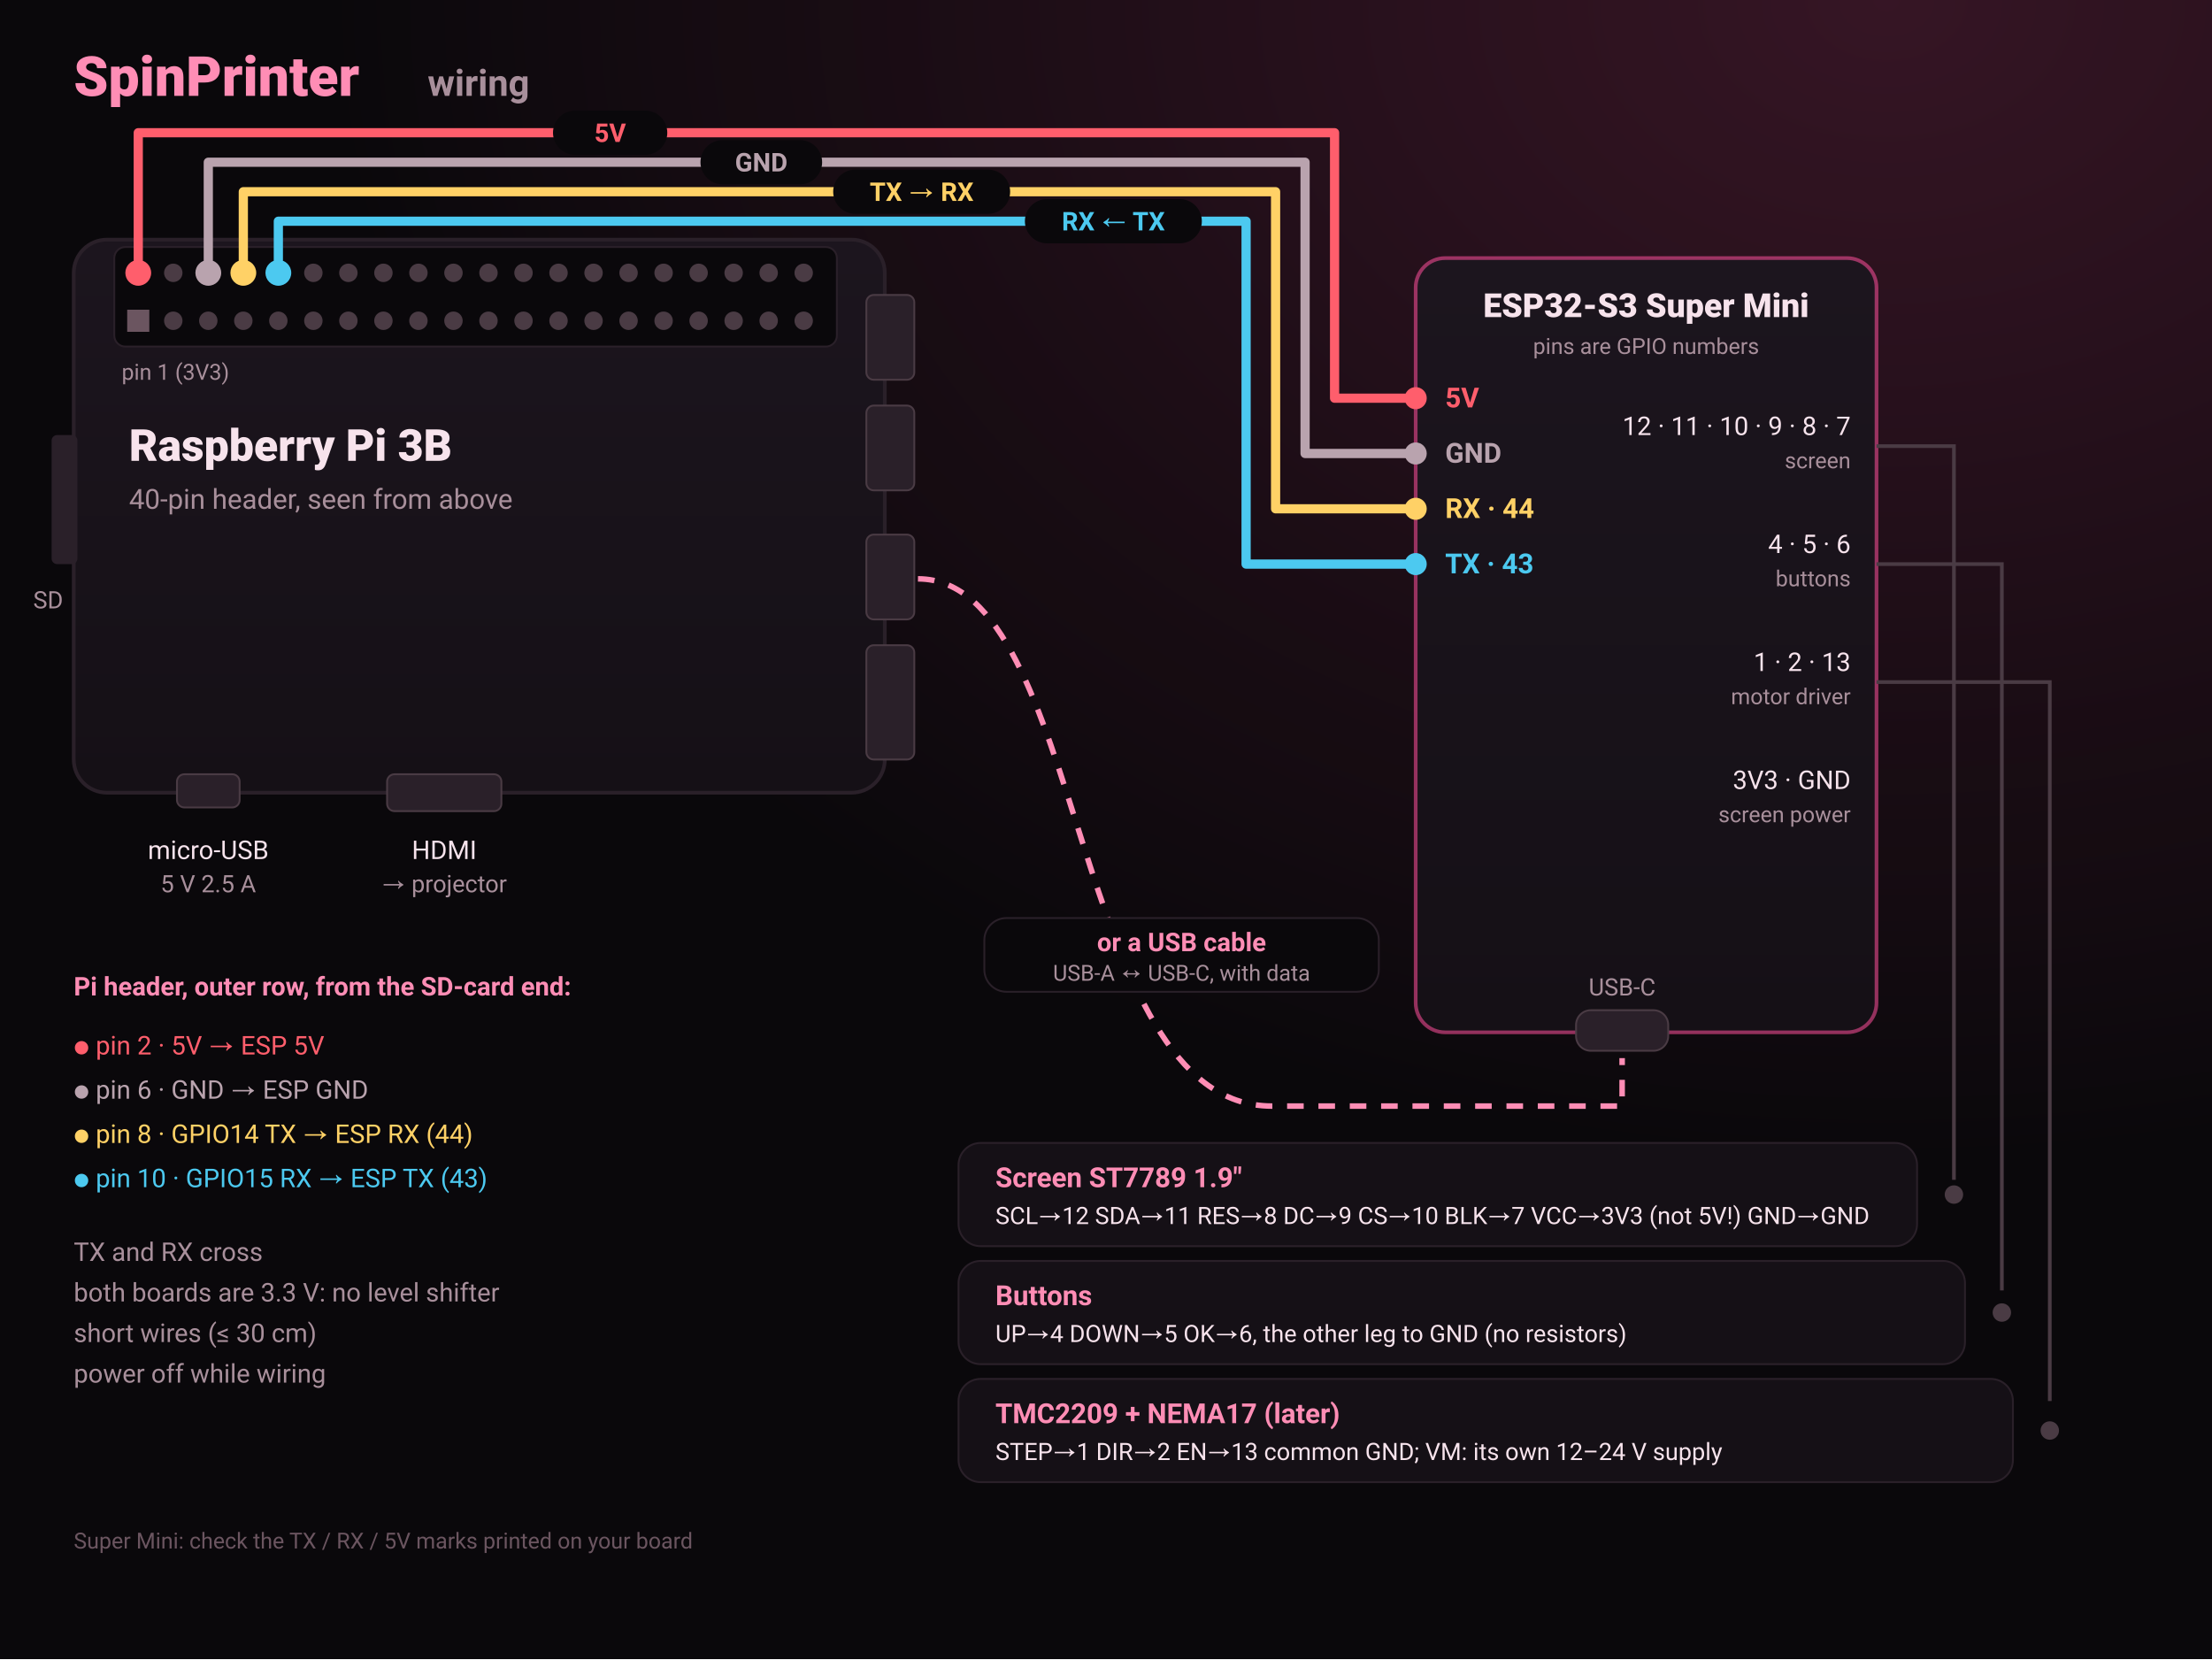
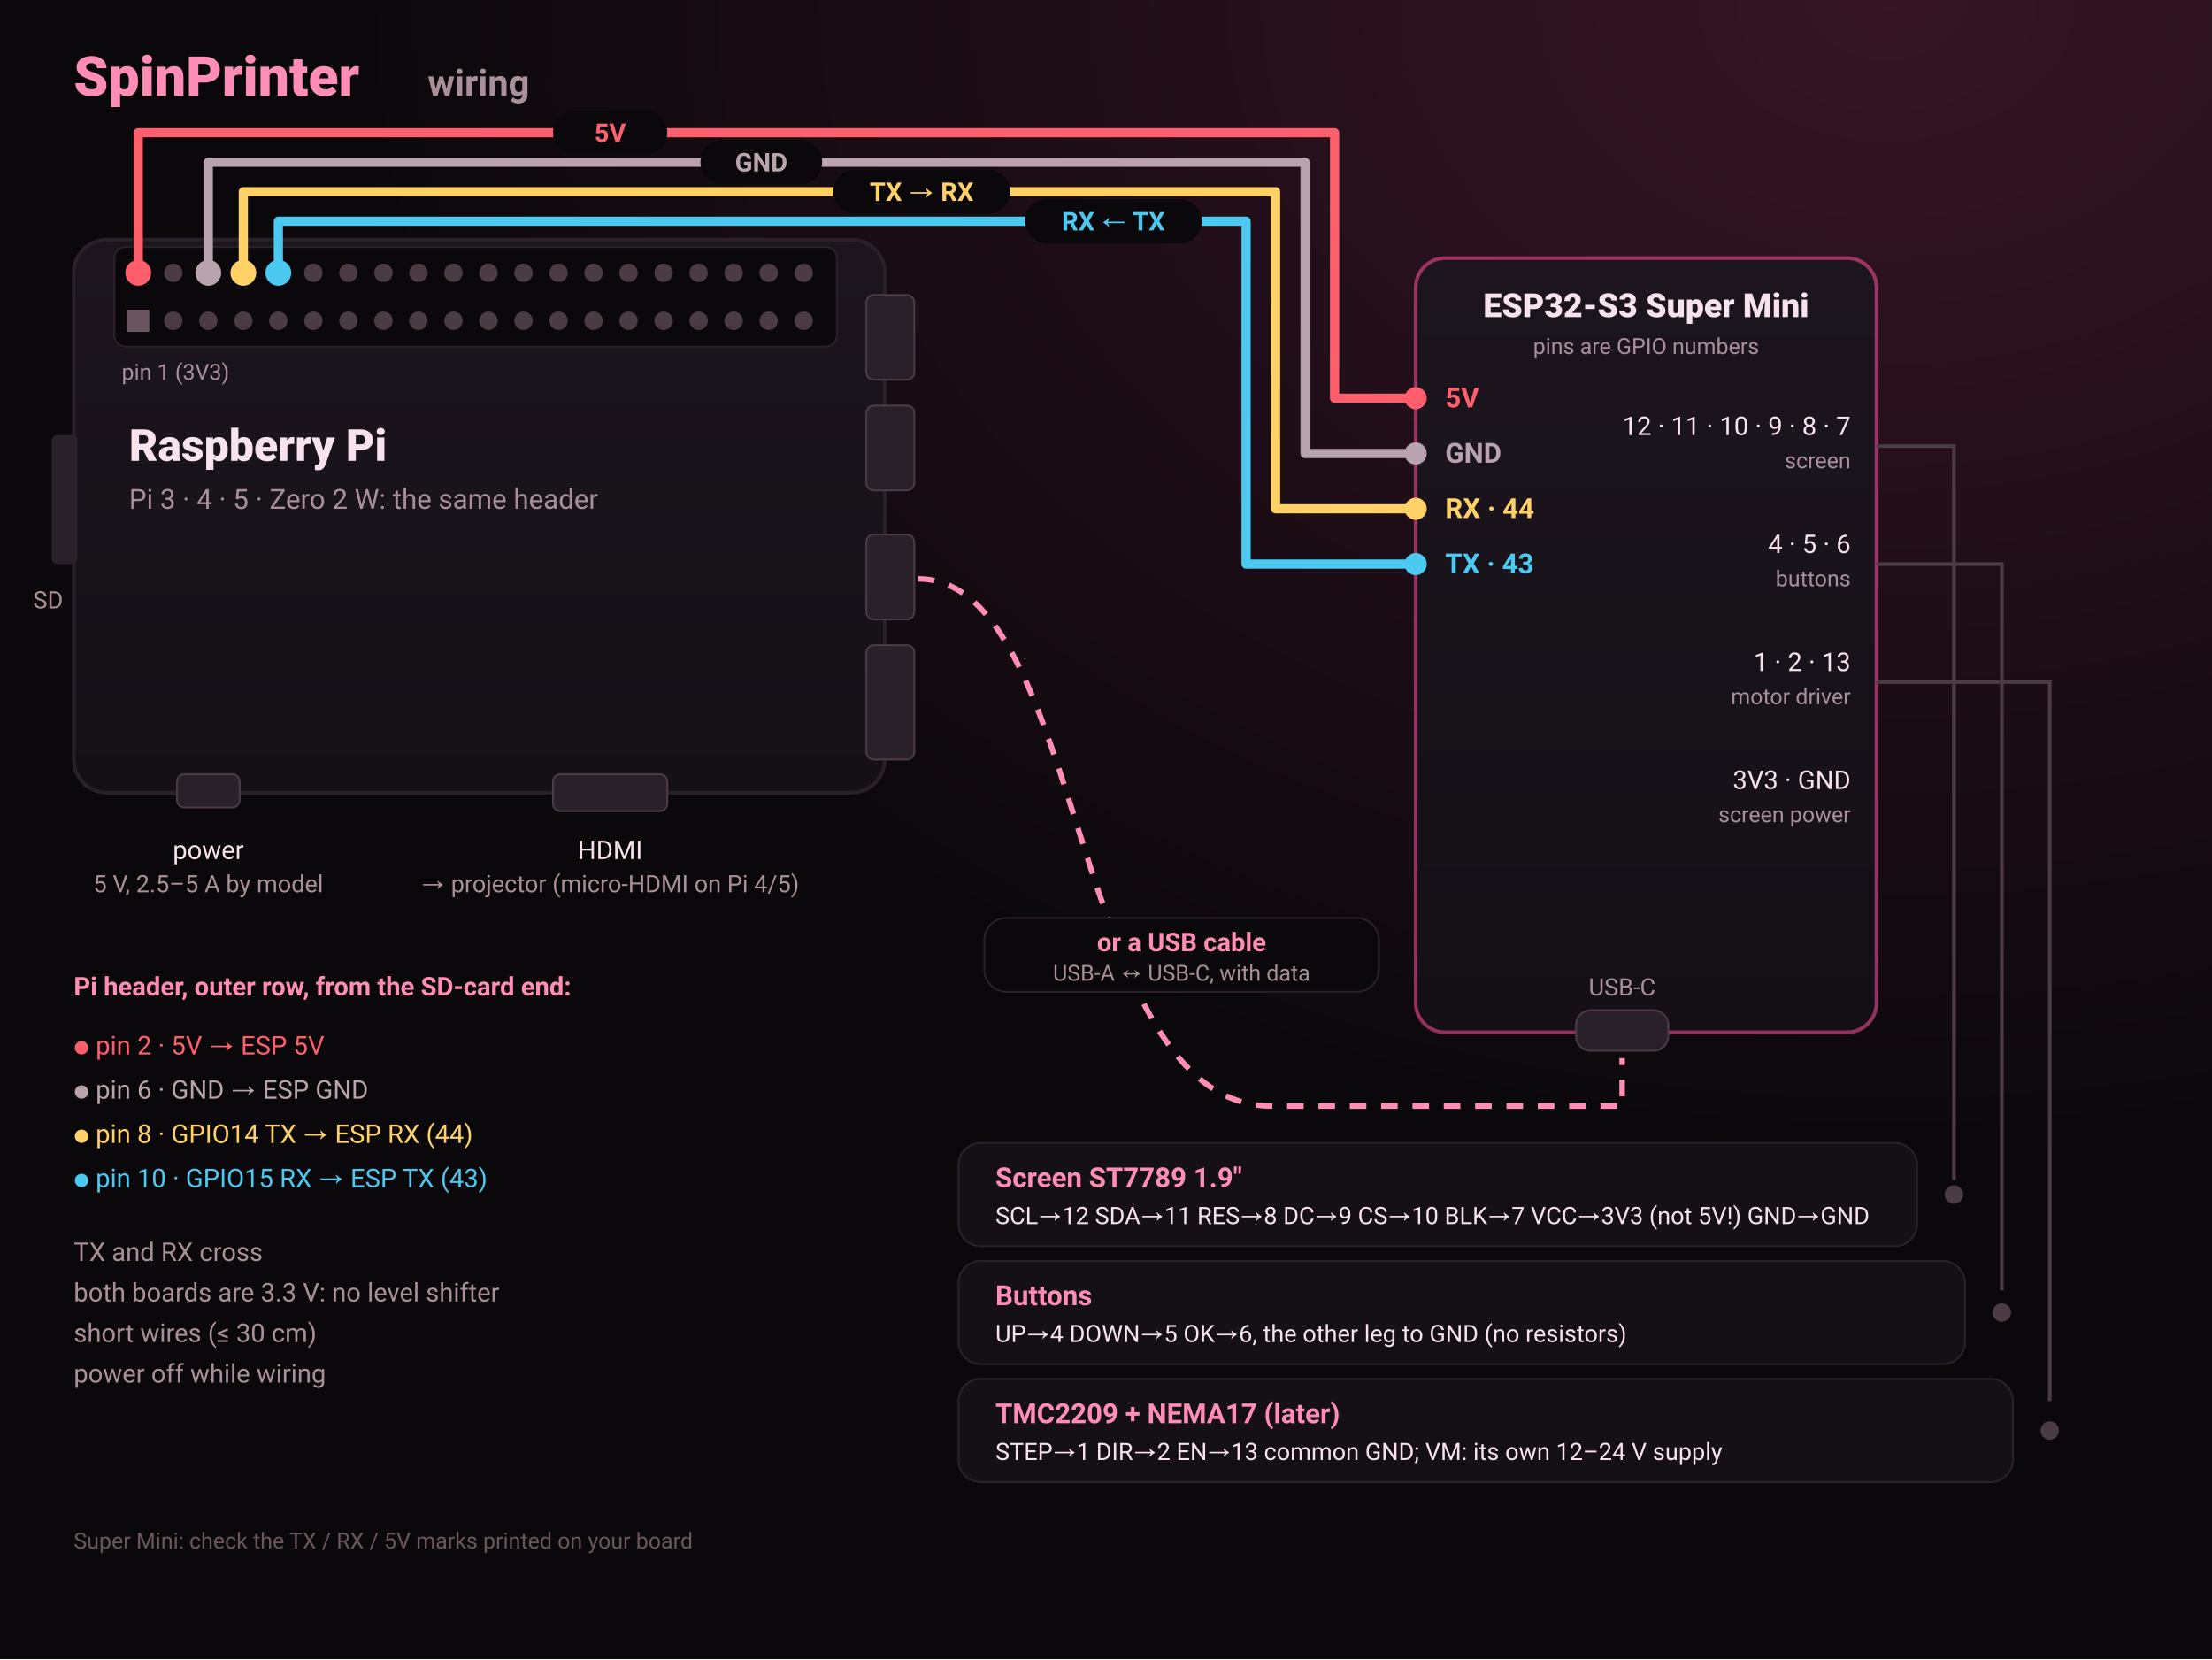
<svg xmlns="http://www.w3.org/2000/svg" viewBox="0 0 1200 900" width="1200" height="900" font-family="Onest, 'Segoe UI', Roboto, Helvetica, Arial, sans-serif">
  <defs>
    <radialGradient id="glow" cx="85%" cy="0%" r="70%">
      <stop offset="0" stop-color="#ff4f9a" stop-opacity=".18" />
      <stop offset="1" stop-color="#ff4f9a" stop-opacity="0" />
    </radialGradient>
    <linearGradient id="board" x1="0" y1="0" x2="0" y2="1">
      <stop offset="0" stop-color="#1c151e" />
      <stop offset="1" stop-color="#151016" />
    </linearGradient>
  </defs>
  <rect width="1200" height="900" fill="#0a080b" />
  <rect width="1200" height="900" fill="url(#glow)" />
  <text x="40" y="52" font-size="30" font-weight="800" fill="#ff8db5">SpinPrinter</text>
  <text x="232" y="52" font-size="20" font-weight="600" fill="#a88f9b">wiring</text>
  <rect x="40" y="130" width="440" height="300" rx="18" fill="url(#board)" stroke="#2a2029" stroke-width="2" />
-   <text x="70" y="250" font-size="24" font-weight="800" fill="#f7e3ec">Raspberry Pi 3B</text>
-   <text x="70" y="276" font-size="15" fill="#a88f9b">40-pin header, seen from above</text>
+   <text x="70" y="250" font-size="24" font-weight="800" fill="#f7e3ec">Raspberry Pi</text>
+   <text x="70" y="276" font-size="15" fill="#a88f9b">Pi 3 · 4 · 5 · Zero 2 W: the same header</text>
  <rect x="28" y="236" width="14" height="70" rx="3" fill="#2a2029" />
  <text x="18" y="330" font-size="13" fill="#a88f9b" text-anchor="start">SD</text>
  <g fill="#2a2029" stroke="#4a3b44">
    <rect x="470" y="160" width="26" height="46" rx="4" />
    <rect x="470" y="220" width="26" height="46" rx="4" />
    <rect x="470" y="290" width="26" height="46" rx="4" />
    <rect x="470" y="350" width="26" height="62" rx="4" />
  </g>
  <text x="446" y="152" font-size="13" fill="#a88f9b" text-anchor="end">USB</text>
  <rect x="96" y="420" width="34" height="18" rx="4" fill="#2a2029" stroke="#4a3b44" />
-   <rect x="210" y="420" width="62" height="20" rx="4" fill="#2a2029" stroke="#4a3b44" />
-   <text x="113" y="466" font-size="14" fill="#f7e3ec" text-anchor="middle">micro-USB</text>
-   <text x="113" y="484" font-size="13" fill="#a88f9b" text-anchor="middle">5 V 2.5 A</text>
-   <text x="241" y="466" font-size="14" fill="#f7e3ec" text-anchor="middle">HDMI</text>
-   <text x="241" y="484" font-size="13" fill="#a88f9b" text-anchor="middle">→ projector</text>
+   <rect x="300" y="420" width="62" height="20" rx="4" fill="#2a2029" stroke="#4a3b44" />
+   <text x="113" y="466" font-size="14" fill="#f7e3ec" text-anchor="middle">power</text>
+   <text x="113" y="484" font-size="13" fill="#a88f9b" text-anchor="middle">5 V, 2.5–5 A by model</text>
+   <text x="331" y="466" font-size="14" fill="#f7e3ec" text-anchor="middle">HDMI</text>
+   <text x="331" y="484" font-size="13" fill="#a88f9b" text-anchor="middle">→ projector (micro-HDMI on Pi 4/5)</text>
  <rect x="62" y="134" width="392" height="54" rx="6" fill="#0a080b" stroke="#2a2029" />
  <rect x="69" y="168" width="12" height="12" fill="#6b5560" />
  <circle cx="75" cy="148" r="7" fill="#ff5e6c" />
  <circle cx="94" cy="174" r="5" fill="#4a3b44" />
  <circle cx="94" cy="148" r="5" fill="#4a3b44" />
  <circle cx="113" cy="174" r="5" fill="#4a3b44" />
  <circle cx="113" cy="148" r="7" fill="#b9a3ae" />
  <circle cx="132" cy="174" r="5" fill="#4a3b44" />
  <circle cx="132" cy="148" r="7" fill="#ffd166" />
  <circle cx="151" cy="174" r="5" fill="#4a3b44" />
  <circle cx="151" cy="148" r="7" fill="#4cc9f0" />
  <circle cx="170" cy="174" r="5" fill="#4a3b44" />
  <circle cx="170" cy="148" r="5" fill="#4a3b44" />
  <circle cx="189" cy="174" r="5" fill="#4a3b44" />
  <circle cx="189" cy="148" r="5" fill="#4a3b44" />
  <circle cx="208" cy="174" r="5" fill="#4a3b44" />
  <circle cx="208" cy="148" r="5" fill="#4a3b44" />
  <circle cx="227" cy="174" r="5" fill="#4a3b44" />
  <circle cx="227" cy="148" r="5" fill="#4a3b44" />
  <circle cx="246" cy="174" r="5" fill="#4a3b44" />
  <circle cx="246" cy="148" r="5" fill="#4a3b44" />
  <circle cx="265" cy="174" r="5" fill="#4a3b44" />
  <circle cx="265" cy="148" r="5" fill="#4a3b44" />
  <circle cx="284" cy="174" r="5" fill="#4a3b44" />
  <circle cx="284" cy="148" r="5" fill="#4a3b44" />
  <circle cx="303" cy="174" r="5" fill="#4a3b44" />
  <circle cx="303" cy="148" r="5" fill="#4a3b44" />
  <circle cx="322" cy="174" r="5" fill="#4a3b44" />
  <circle cx="322" cy="148" r="5" fill="#4a3b44" />
  <circle cx="341" cy="174" r="5" fill="#4a3b44" />
  <circle cx="341" cy="148" r="5" fill="#4a3b44" />
  <circle cx="360" cy="174" r="5" fill="#4a3b44" />
  <circle cx="360" cy="148" r="5" fill="#4a3b44" />
  <circle cx="379" cy="174" r="5" fill="#4a3b44" />
  <circle cx="379" cy="148" r="5" fill="#4a3b44" />
  <circle cx="398" cy="174" r="5" fill="#4a3b44" />
  <circle cx="398" cy="148" r="5" fill="#4a3b44" />
  <circle cx="417" cy="174" r="5" fill="#4a3b44" />
  <circle cx="417" cy="148" r="5" fill="#4a3b44" />
  <circle cx="436" cy="174" r="5" fill="#4a3b44" />
  <circle cx="436" cy="148" r="5" fill="#4a3b44" />
  <text x="66" y="206" font-size="12" fill="#a88f9b">pin 1 (3V3)</text>
  <g fill="none" stroke-width="5" stroke-linecap="round" stroke-linejoin="round">
    <path d="M75 141 V72 H724 V216 H768" stroke="#ff5e6c" />
    <path d="M113 141 V88 H708 V246 H768" stroke="#b9a3ae" />
    <path d="M132 141 V104 H692 V276 H768" stroke="#ffd166" />
    <path d="M151 141 V120 H676 V306 H768" stroke="#4cc9f0" />
  </g>
  <g font-size="14" font-weight="700">
    <rect x="300" y="60" width="62" height="24" rx="12" fill="#0a080b" />
    <text x="331" y="77" fill="#ff5e6c" text-anchor="middle">5V</text>
    <rect x="380" y="76" width="66" height="24" rx="12" fill="#0a080b" />
    <text x="413" y="93" fill="#b9a3ae" text-anchor="middle">GND</text>
    <rect x="452" y="92" width="96" height="24" rx="12" fill="#0a080b" />
    <text x="500" y="109" fill="#ffd166" text-anchor="middle">TX → RX</text>
    <rect x="556" y="108" width="96" height="24" rx="12" fill="#0a080b" />
    <text x="604" y="125" fill="#4cc9f0" text-anchor="middle">RX ← TX</text>
  </g>
  <path d="M498 314 C 590 314, 580 600, 690 600 H880 V574" fill="none" stroke="#ff8db5" stroke-width="3" stroke-dasharray="9 8" />
  <rect x="534" y="498" width="214" height="40" rx="12" fill="#0a080b" stroke="#2a2029" />
  <text x="641" y="516" font-size="14" font-weight="700" fill="#ff8db5" text-anchor="middle">or a USB cable</text>
  <text x="641" y="532" font-size="12" fill="#a88f9b" text-anchor="middle">USB-A ↔ USB-C, with data</text>
  <rect x="768" y="140" width="250" height="420" rx="16" fill="url(#board)" stroke="#ff4f9a" stroke-opacity=".55" stroke-width="2" />
  <rect x="855" y="548" width="50" height="22" rx="8" fill="#2a2029" stroke="#4a3b44" />
  <text x="880" y="540" font-size="13" fill="#a88f9b" text-anchor="middle">USB-C</text>
  <text x="893" y="172" font-size="18" font-weight="800" fill="#f7e3ec" text-anchor="middle">ESP32-S3 Super Mini</text>
  <text x="893" y="192" font-size="12" fill="#a88f9b" text-anchor="middle">pins are GPIO numbers</text>
  <g font-size="15" font-weight="700">
    <circle cx="768" cy="216" r="6" fill="#ff5e6c" />
    <text x="784" y="221" fill="#ff5e6c">5V</text>
    <circle cx="768" cy="246" r="6" fill="#b9a3ae" />
    <text x="784" y="251" fill="#b9a3ae">GND</text>
    <circle cx="768" cy="276" r="6" fill="#ffd166" />
    <text x="784" y="281" fill="#ffd166">RX · 44</text>
    <circle cx="768" cy="306" r="6" fill="#4cc9f0" />
    <text x="784" y="311" fill="#4cc9f0">TX · 43</text>
  </g>
  <g font-size="14" fill="#f7e3ec">
    <text x="1004" y="236" text-anchor="end">12 · 11 · 10 · 9 · 8 · 7</text>
    <text x="1004" y="254" text-anchor="end" fill="#a88f9b" font-size="12">screen</text>
    <text x="1004" y="300" text-anchor="end">4 · 5 · 6</text>
    <text x="1004" y="318" text-anchor="end" fill="#a88f9b" font-size="12">buttons</text>
    <text x="1004" y="364" text-anchor="end">1 · 2 · 13</text>
    <text x="1004" y="382" text-anchor="end" fill="#a88f9b" font-size="12">motor driver</text>
    <text x="1004" y="428" text-anchor="end">3V3 · GND</text>
    <text x="1004" y="446" text-anchor="end" fill="#a88f9b" font-size="12">screen power</text>
  </g>
  <g stroke="#4a3b44" stroke-width="2" fill="none">
    <path d="M1018 242 H1060 V640" />
    <path d="M1018 306 H1086 V700" />
    <path d="M1018 370 H1112 V760" />
  </g>
  <g>
    <rect x="520" y="620" width="520" height="56" rx="12" fill="#151016" stroke="#2a2029" />
    <text x="540" y="644" font-size="15" font-weight="700" fill="#ff8db5">Screen ST7789 1.9″</text>
    <text x="540" y="664" font-size="13" fill="#f7e3ec">SCL→12  SDA→11  RES→8  DC→9  CS→10  BLK→7  VCC→3V3 (not 5V!)  GND→GND</text>
    <circle cx="1060" cy="648" r="5" fill="#4a3b44" />
    <rect x="520" y="684" width="546" height="56" rx="12" fill="#151016" stroke="#2a2029" />
    <text x="540" y="708" font-size="15" font-weight="700" fill="#ff8db5">Buttons</text>
    <text x="540" y="728" font-size="13" fill="#f7e3ec">UP→4  DOWN→5  OK→6, the other leg to GND (no resistors)</text>
    <circle cx="1086" cy="712" r="5" fill="#4a3b44" />
    <rect x="520" y="748" width="572" height="56" rx="12" fill="#151016" stroke="#2a2029" />
    <text x="540" y="772" font-size="15" font-weight="700" fill="#ff8db5">TMC2209 + NEMA17 (later)</text>
    <text x="540" y="792" font-size="13" fill="#f7e3ec">STEP→1  DIR→2  EN→13  common GND;  VM: its own 12–24 V supply</text>
    <circle cx="1112" cy="776" r="5" fill="#4a3b44" />
  </g>
  <g font-size="14">
    <text x="40" y="540" font-weight="700" fill="#ff8db5">Pi header, outer row, from the SD-card end:</text>
    <text x="40" y="572" fill="#ff5e6c">● pin 2 · 5V → ESP 5V</text>
    <text x="40" y="596" fill="#b9a3ae">● pin 6 · GND → ESP GND</text>
    <text x="40" y="620" fill="#ffd166">● pin 8 · GPIO14 TX → ESP RX (44)</text>
    <text x="40" y="644" fill="#4cc9f0">● pin 10 · GPIO15 RX → ESP TX (43)</text>
    <text x="40" y="684" fill="#a88f9b">TX and RX cross</text>
    <text x="40" y="706" fill="#a88f9b">both boards are 3.3 V: no level shifter</text>
    <text x="40" y="728" fill="#a88f9b">short wires (≤ 30 cm)</text>
    <text x="40" y="750" fill="#a88f9b">power off while wiring</text>
    <text x="40" y="840" fill="#6b5560" font-size="12">Super Mini: check the TX / RX / 5V marks printed on your board</text>
  </g>
</svg>
